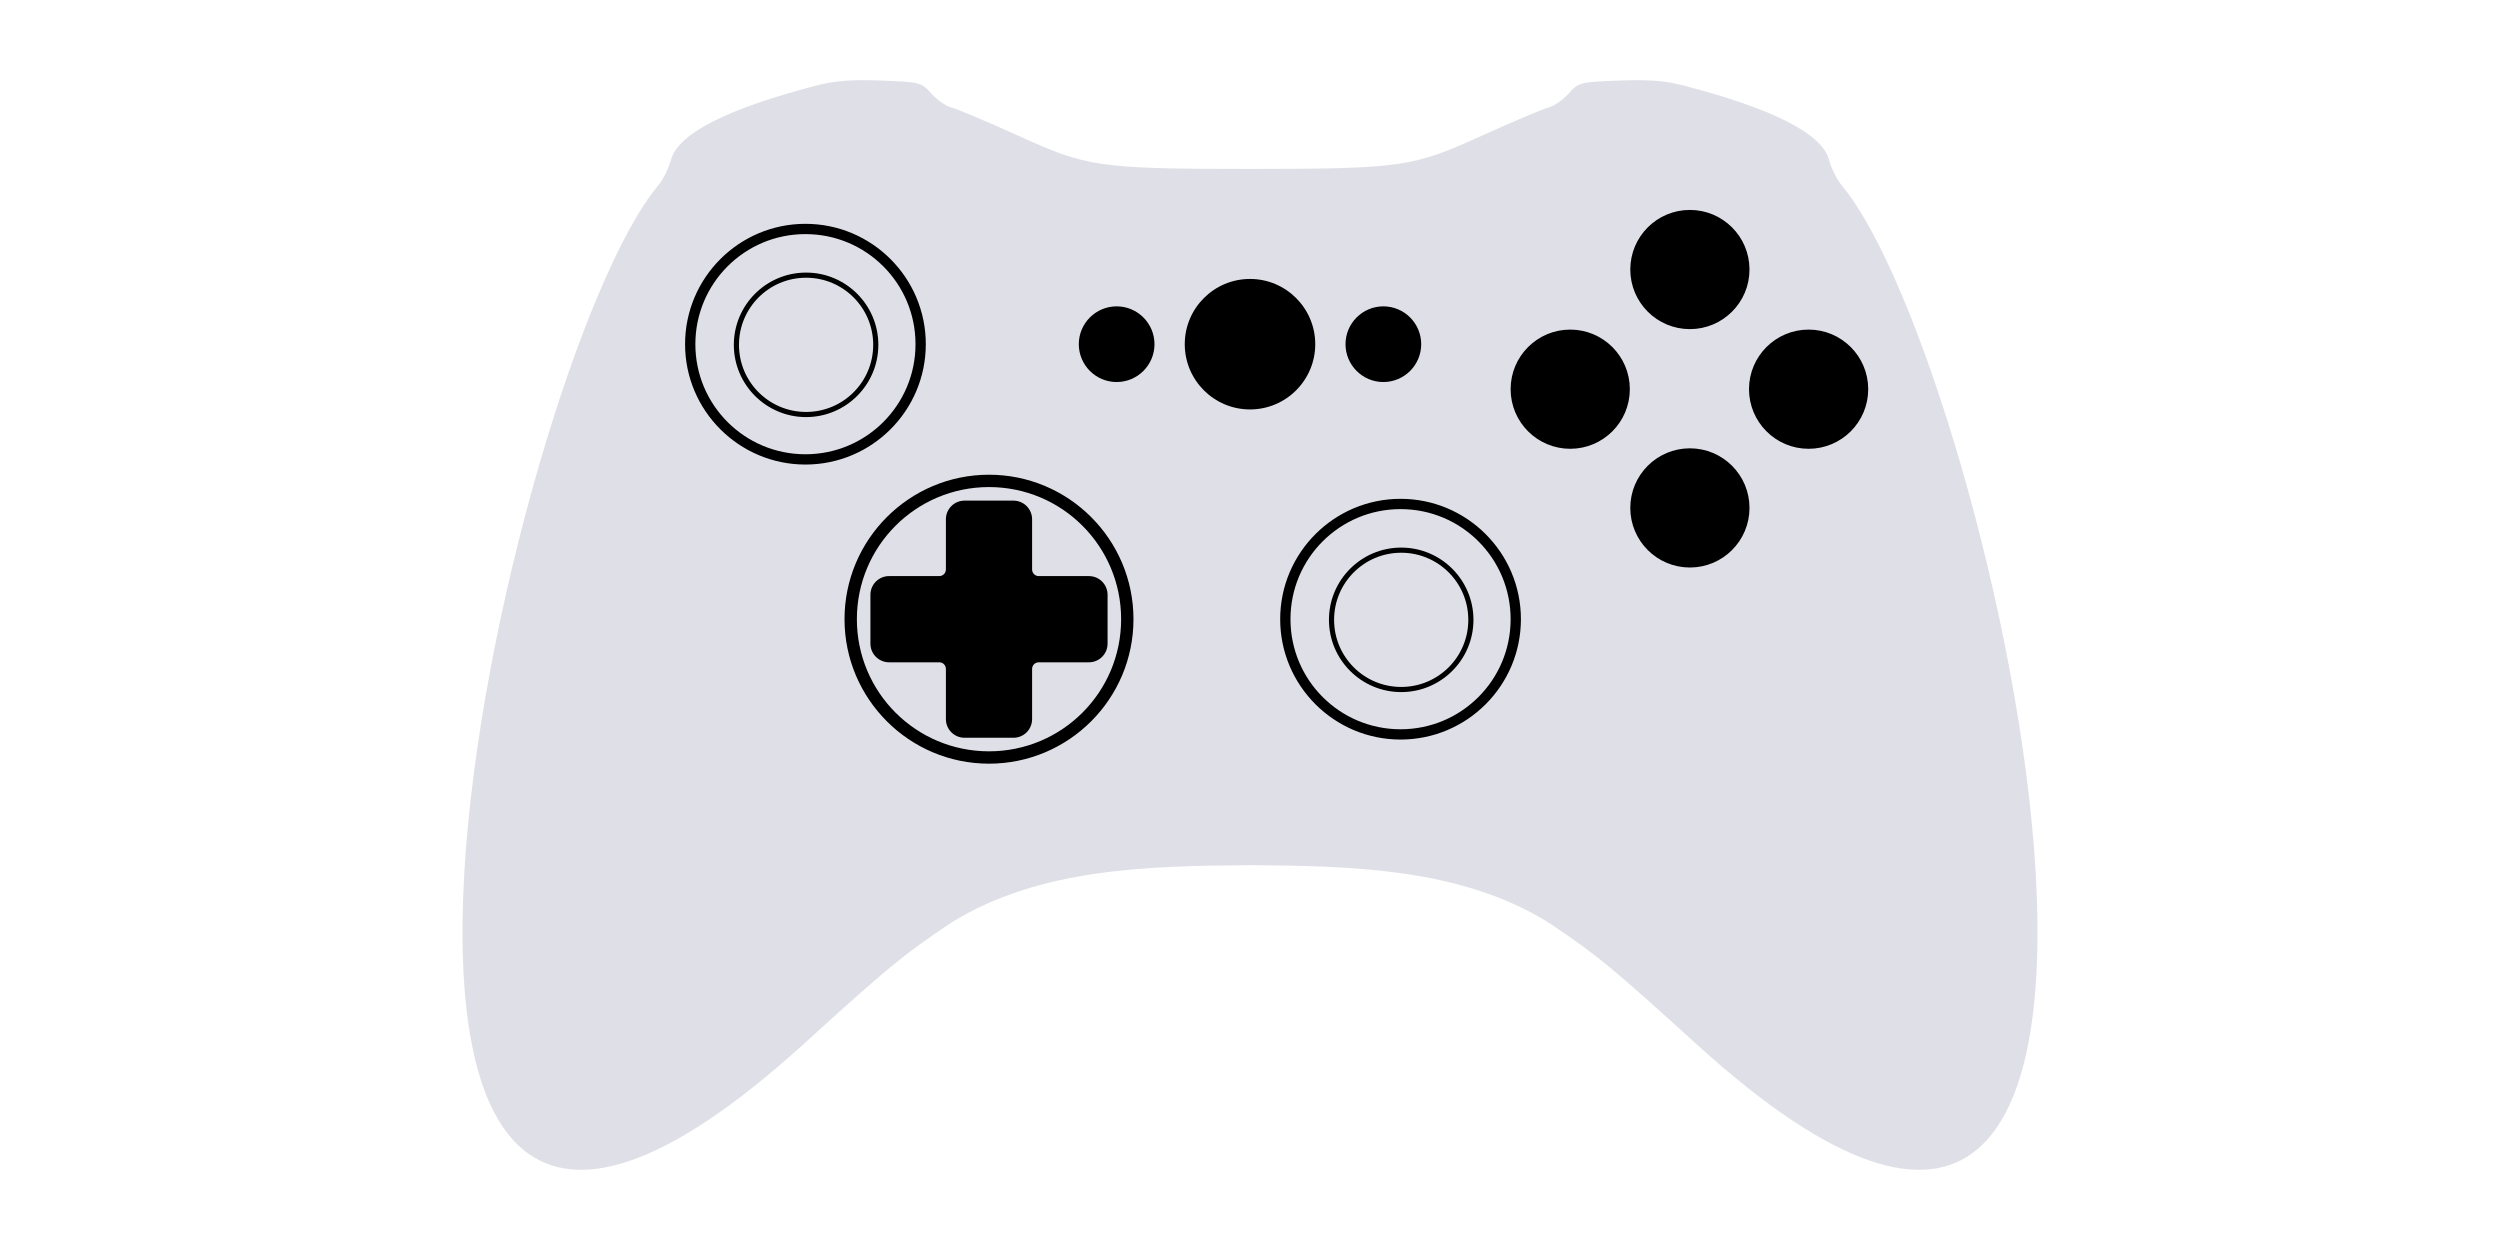
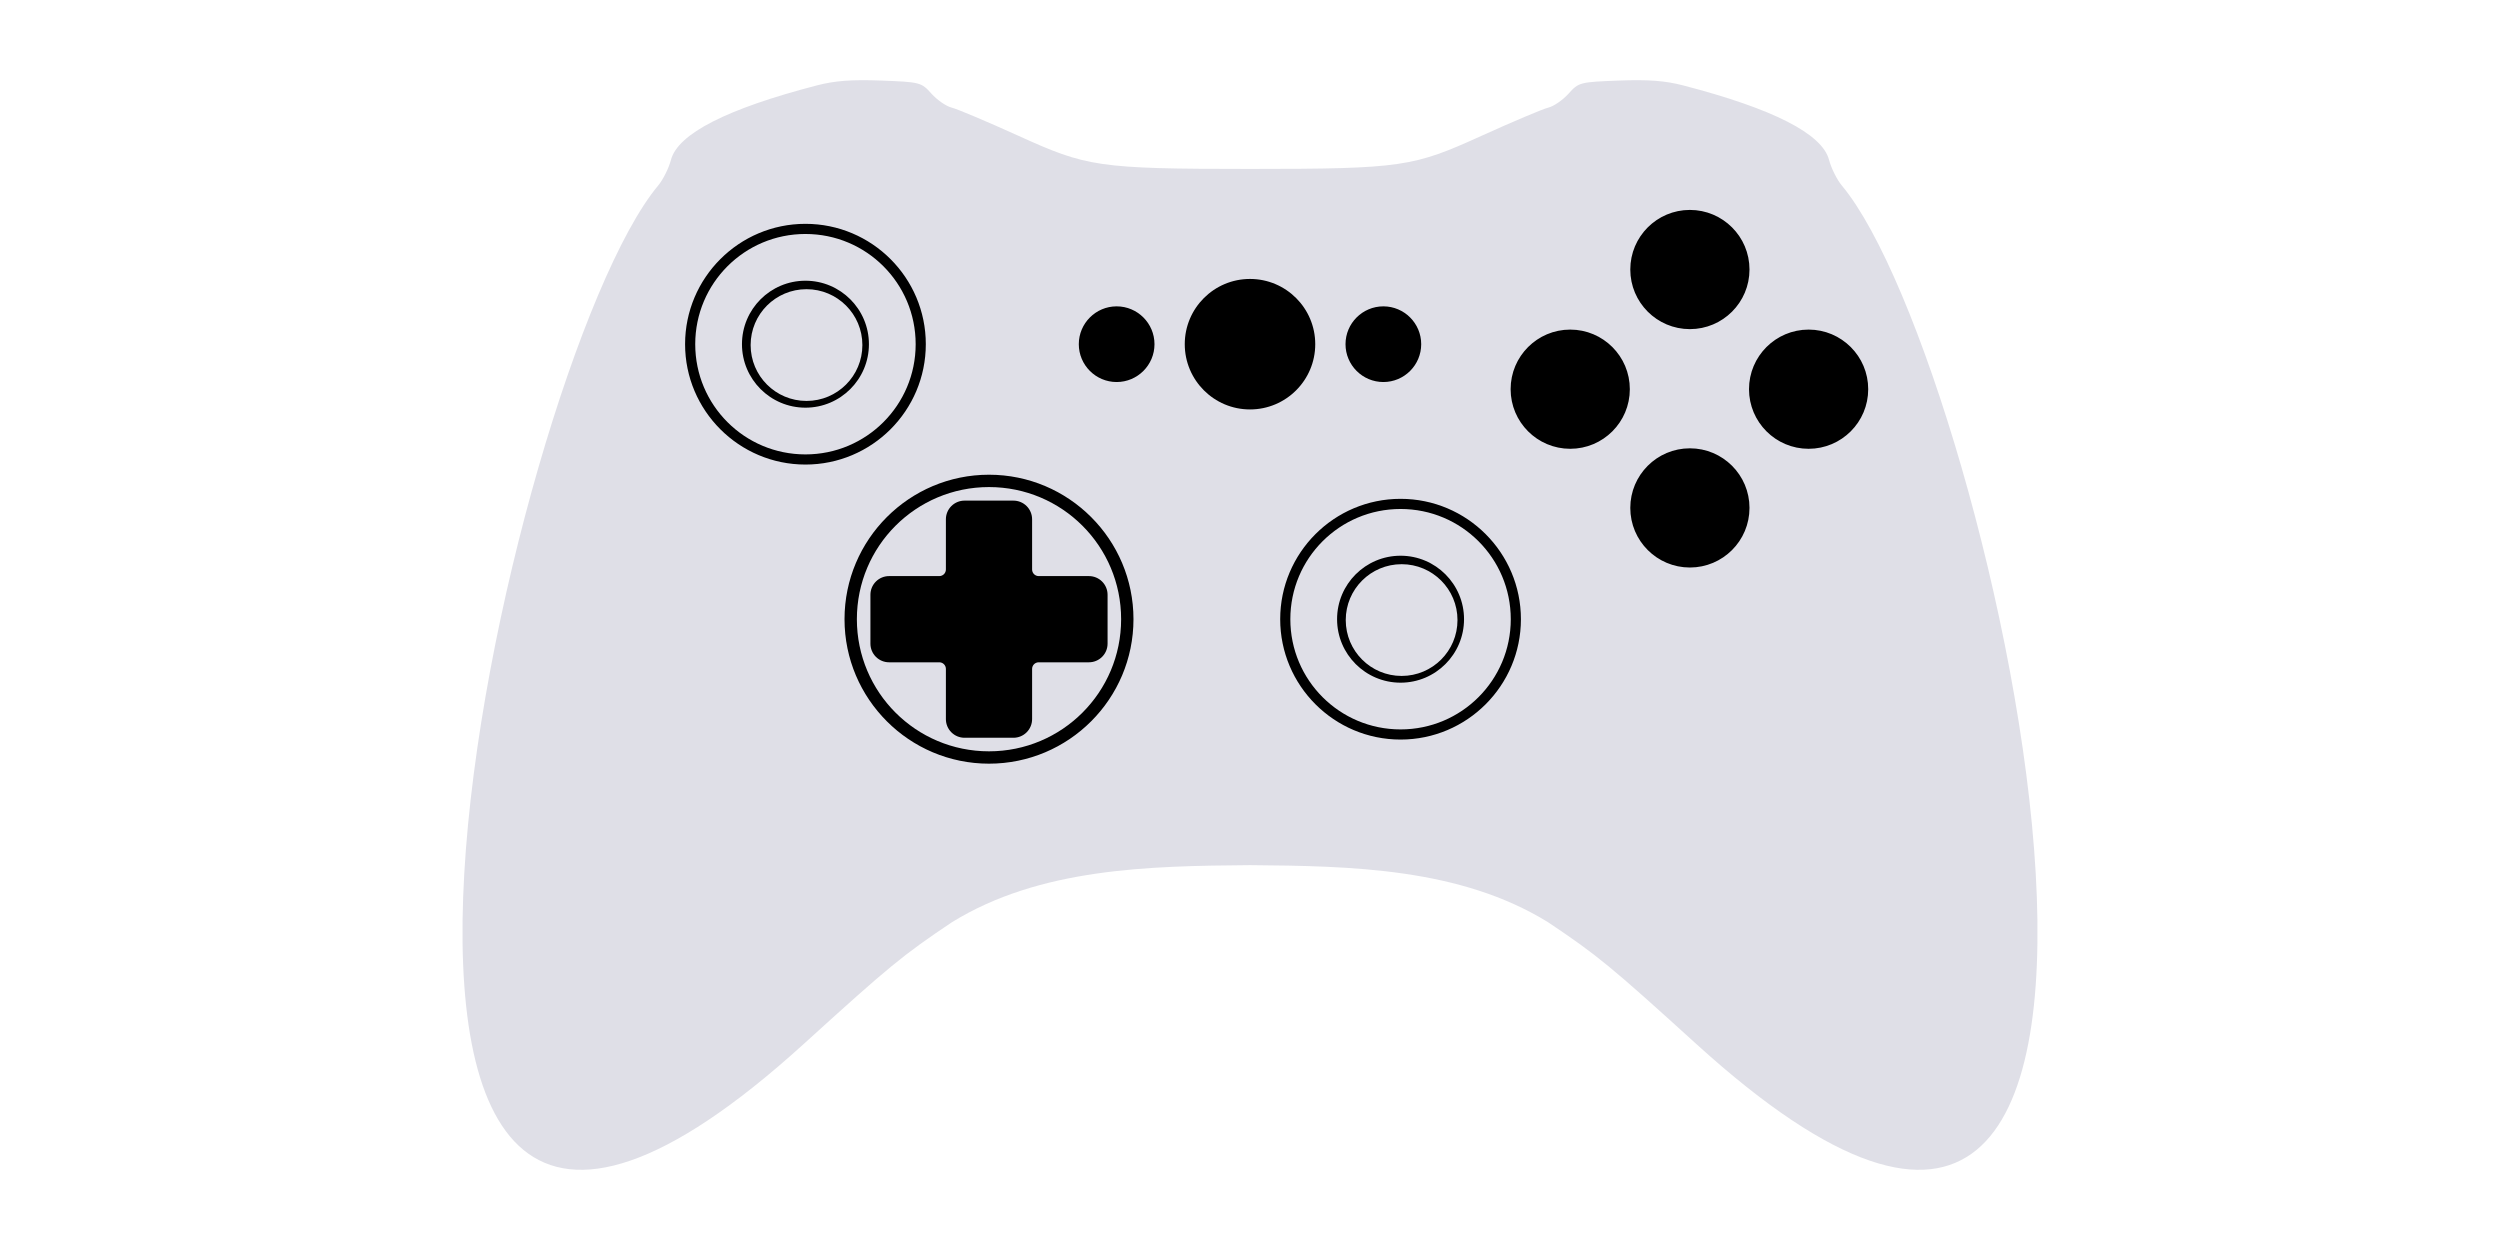
<svg xmlns="http://www.w3.org/2000/svg" xml:space="preserve" width="1000" height="500">
  <path d="M352.487 32.225c-11.78-.447-18.49.054-25.686 1.922-36.091 9.362-55.686 19.366-58.424 29.83-.864 3.3-3.16 7.904-5.104 10.23-60.412 72.3-165.82 546.88 58.197 343.4 34.3-31.157 39.613-35.523 59.305-48.718 35.127-21.686 78.742-22.5 119.226-22.829 40.483.33 84.098 1.143 119.225 22.83 19.692 13.194 25.004 17.56 59.305 48.717 224.016 203.48 118.61-271.1 58.197-343.4-1.943-2.326-4.24-6.93-5.104-10.23-2.738-10.464-22.333-20.468-58.424-29.83-7.197-1.867-13.905-2.37-25.686-1.922-15.585.593-16.036.71-20.098 5.24-2.285 2.547-5.923 5.057-8.082 5.577s-14.174 5.593-26.7 11.275c-27.257 12.367-31.571 13.257-92.633 13.255-61.063.001-65.377-.888-92.635-13.255-12.525-5.682-24.54-10.755-26.7-11.275-2.158-.52-5.796-3.03-8.081-5.578-4.062-4.53-4.514-4.646-20.098-5.239" style="fill:#dfdfe7;fill-opacity:1;fill-rule:evenodd;stroke:none;stroke-width:3.33;stroke-linecap:round;stroke-miterlimit:7;stroke-opacity:1;paint-order:stroke markers fill" />
  <circle cx="594.622" cy="155.488" r="20.64" style="opacity:.5;fill:none;stroke-width:2.822" />
  <circle cx="523.071" cy="155.488" r="15.136" style="opacity:.5;fill:none;stroke-width:1.881" />
  <circle cx="433.632" cy="155.488" r="15.136" style="opacity:.5;fill:none;stroke-width:1.881" />
  <circle cx="560.221" cy="247.678" r="44.031" style="opacity:.5;fill:none;stroke-width:3.763" />
  <circle cx="322.178" cy="155.487" r="44.031" style="opacity:.5;fill:none;stroke-width:3.763" />
  <circle cx="635.902" cy="114.209" r="20.64" style="opacity:.5;fill:none;stroke-width:2.822" />
  <circle cx="677.181" cy="155.488" r="20.64" style="opacity:.5;fill:none;stroke-width:2.822" />
  <circle cx="635.902" cy="196.767" r="20.64" style="opacity:.5;fill:none;stroke-width:2.822" />
  <path d="M385.104 302.718a3.763 3.763 0 0 1-3.763-3.763V269.7h-29.256a3.763 3.763 0 0 1-3.763-3.763v-24.13a3.763 3.763 0 0 1 3.763-3.764h29.256v-29.256a3.763 3.763 0 0 1 3.763-3.763h24.126a3.763 3.763 0 0 1 3.763 3.763v29.256h29.256a3.763 3.763 0 0 1 3.763 3.763v24.126a3.763 3.763 0 0 1-3.763 3.763h-29.256v29.256a3.763 3.763 0 0 1-3.763 3.763z" style="opacity:.5;fill:none;stroke-width:.941" />
-   <path d="M560.22 199.532c-26.566 0-48.146 21.58-48.146 48.145s21.58 48.144 48.146 48.144c26.565 0 48.145-21.578 48.145-48.144 0-26.567-21.58-48.145-48.144-48.145m0 4.113c24.34 0 44.03 19.69 44.03 44.033 0 24.341-19.689 44.03-44.031 44.03-24.343 0-44.03-19.689-44.03-44.03s19.687-44.033 44.03-44.033" style="baseline-shift:baseline;display:inline;overflow:visible;vector-effect:none;fill:#000;stroke-width:1.093;stop-color:#000" />
-   <path d="M560.48 219.034c-15.95 0-28.901 12.953-28.901 28.902s12.952 28.902 28.9 28.902c15.95 0 28.903-12.953 28.903-28.902s-12.952-28.902-28.902-28.902m0 2.059c14.838 0 26.844 12.006 26.844 26.844s-12.006 26.842-26.844 26.842-26.844-12.006-26.844-26.843 12.006-26.843 26.844-26.843" style="baseline-shift:baseline;display:inline;overflow:visible;vector-effect:none;fill:#000;stroke-width:1.093;stop-color:#000" />
  <circle cx="479.727" cy="94.256" r="24.079" style="opacity:.5;fill:none;stroke-width:1.881" />
  <circle cx="675.957" cy="107.81" r="22.21" style="fill:#000;stroke:#000;stroke-width:3.26" />
  <circle cx="675.957" cy="203.166" r="22.21" style="fill:#000;stroke:#000;stroke-width:3.26" />
  <circle cx="-155.677" cy="628.09" r="22.21" style="fill:#000;stroke:#000;stroke-width:3.26" transform="rotate(-90)" />
  <circle cx="-155.677" cy="723.445" r="22.21" style="fill:#000;stroke:#000;stroke-width:3.26" transform="rotate(-90)" />
  <path d="M385.837 200.248a7.46 7.46 0 0 0-7.48 7.481V227.8a2.637 2.637 0 0 1-2.636 2.636h-20.07a7.46 7.46 0 0 0-7.48 7.48v19.525a7.46 7.46 0 0 0 7.48 7.48h20.07a2.637 2.637 0 0 1 2.636 2.636v20.07a7.46 7.46 0 0 0 7.48 7.48h19.527a7.46 7.46 0 0 0 7.478-7.48v-20.07a2.637 2.637 0 0 1 2.637-2.637h20.073a7.46 7.46 0 0 0 7.477-7.479v-19.526a7.46 7.46 0 0 0-7.478-7.479h-20.073a2.637 2.637 0 0 1-2.637-2.636v-20.07a7.46 7.46 0 0 0-7.477-7.48z" style="fill:#000;fill-rule:evenodd;stroke:none;stroke-width:3.172;stroke-miterlimit:7;paint-order:stroke markers fill" />
  <path d="M395.6 189.888c-31.888 0-57.792 25.903-57.792 57.79 0 31.888 25.904 57.79 57.791 57.79 31.888 0 57.791-25.902 57.791-57.79s-25.903-57.79-57.79-57.79m0 4.938c29.218 0 52.85 23.634 52.85 52.853 0 29.218-23.632 52.85-52.85 52.85-29.22 0-52.852-23.632-52.852-52.85 0-29.219 23.633-52.853 52.851-52.853" style="baseline-shift:baseline;display:inline;overflow:visible;vector-effect:none;fill:#000;fill-opacity:1;stroke-width:1.312;stop-color:#000" />
  <path d="M500.003 111.578c-14.402 0-26.1 11.697-26.1 26.098s11.698 26.1 26.1 26.1c14.4 0 26.095-11.699 26.095-26.1 0-14.4-11.695-26.098-26.096-26.098" style="baseline-shift:baseline;display:inline;overflow:visible;vector-effect:none;fill:#000;fill-opacity:1;stroke-width:1.084;stop-color:#000" />
  <path d="M553.344 122.54c-8.348 0-15.137 6.79-15.137 15.137s6.789 15.135 15.137 15.135 15.137-6.787 15.137-15.135-6.79-15.137-15.137-15.137m-106.686 0c8.348 0 15.137 6.79 15.137 15.137s-6.79 15.135-15.137 15.135-15.137-6.787-15.137-15.135 6.789-15.137 15.137-15.137" style="baseline-shift:baseline;display:inline;overflow:visible;vector-effect:none;fill:#000;fill-opacity:1;stop-color:#000" />
-   <path d="M322.177 89.531c-26.567 0-48.147 21.58-48.147 48.145s21.58 48.144 48.146 48.144c26.565 0 48.145-21.578 48.145-48.144 0-26.567-21.58-48.145-48.144-48.145m0 4.113c24.34 0 44.03 19.69 44.03 44.033 0 24.341-19.689 44.03-44.031 44.03-24.343 0-44.03-19.689-44.03-44.03s19.687-44.033 44.03-44.033" style="baseline-shift:baseline;display:inline;overflow:visible;vector-effect:none;fill:#000;stroke-width:1.093;stop-color:#000" />
-   <path d="M322.436 109.033c-15.95 0-28.901 12.953-28.901 28.902s12.952 28.902 28.9 28.902c15.95 0 28.903-12.953 28.903-28.902s-12.952-28.902-28.902-28.902m0 2.059c14.838 0 26.844 12.006 26.844 26.844s-12.006 26.842-26.844 26.842-26.844-12.006-26.844-26.843 12.006-26.843 26.844-26.843" style="baseline-shift:baseline;display:inline;overflow:visible;vector-effect:none;fill:#000;stroke-width:1.093;stop-color:#000" />
+   <g style="fill:#000;fill-opacity:1">
+     <path d="M704.621 584.088c-12.986 0-23.533 10.547-23.533 23.533s10.547 23.533 23.533 23.533 23.533-10.547 23.533-23.533-10.547-23.533-23.533-23.533m.393 3.142c11.45 0 20.712 9.26 20.712 20.71s-9.262 20.714-20.712 20.714-20.713-9.262-20.713-20.713c0-11.45 9.262-20.71 20.713-20.71" style="baseline-shift:baseline;display:inline;overflow:visible;vector-effect:none;fill:#000;fill-opacity:1;stop-color:#000" transform="translate(-200.042 -407.925)scale(1.07897)" />
+     <path d="M704.621 563C680 563 660 583 660 607.621s20 44.621 44.62 44.621c24.622 0 44.622-20 44.622-44.62 0-24.622-20-44.622-44.621-44.622m0 3.762c22.588 0 40.86 18.27 40.86 40.86 0 22.587-18.272 40.858-40.86 40.858s-40.86-18.27-40.86-40.859c0-22.588 18.272-40.86 40.86-40.86" style="baseline-shift:baseline;display:inline;overflow:visible;vector-effect:none;fill:#000;fill-opacity:1;stop-color:#000" transform="translate(-200.042 -407.925)scale(1.07897)" />
+   </g>
+   <g style="fill:#000;fill-opacity:1">
+     <path d="M704.621 584.088c-12.986 0-23.533 10.547-23.533 23.533s10.547 23.533 23.533 23.533 23.533-10.547 23.533-23.533-10.547-23.533-23.533-23.533m.393 3.142c11.45 0 20.712 9.26 20.712 20.71s-9.262 20.714-20.712 20.714-20.713-9.262-20.713-20.713c0-11.45 9.262-20.71 20.713-20.71" style="baseline-shift:baseline;display:inline;overflow:visible;vector-effect:none;fill:#000;fill-opacity:1;stop-color:#000" transform="translate(-438.086 -517.926)scale(1.07897)" />
+     <path d="M704.621 563C680 563 660 583 660 607.621s20 44.621 44.62 44.621c24.622 0 44.622-20 44.622-44.62 0-24.622-20-44.622-44.621-44.622m0 3.762c22.588 0 40.86 18.27 40.86 40.86 0 22.587-18.272 40.858-40.86 40.858s-40.86-18.27-40.86-40.859c0-22.588 18.272-40.86 40.86-40.86" style="baseline-shift:baseline;display:inline;overflow:visible;vector-effect:none;fill:#000;fill-opacity:1;stop-color:#000" transform="translate(-438.086 -517.926)scale(1.07897)" />
+   </g>
</svg>
